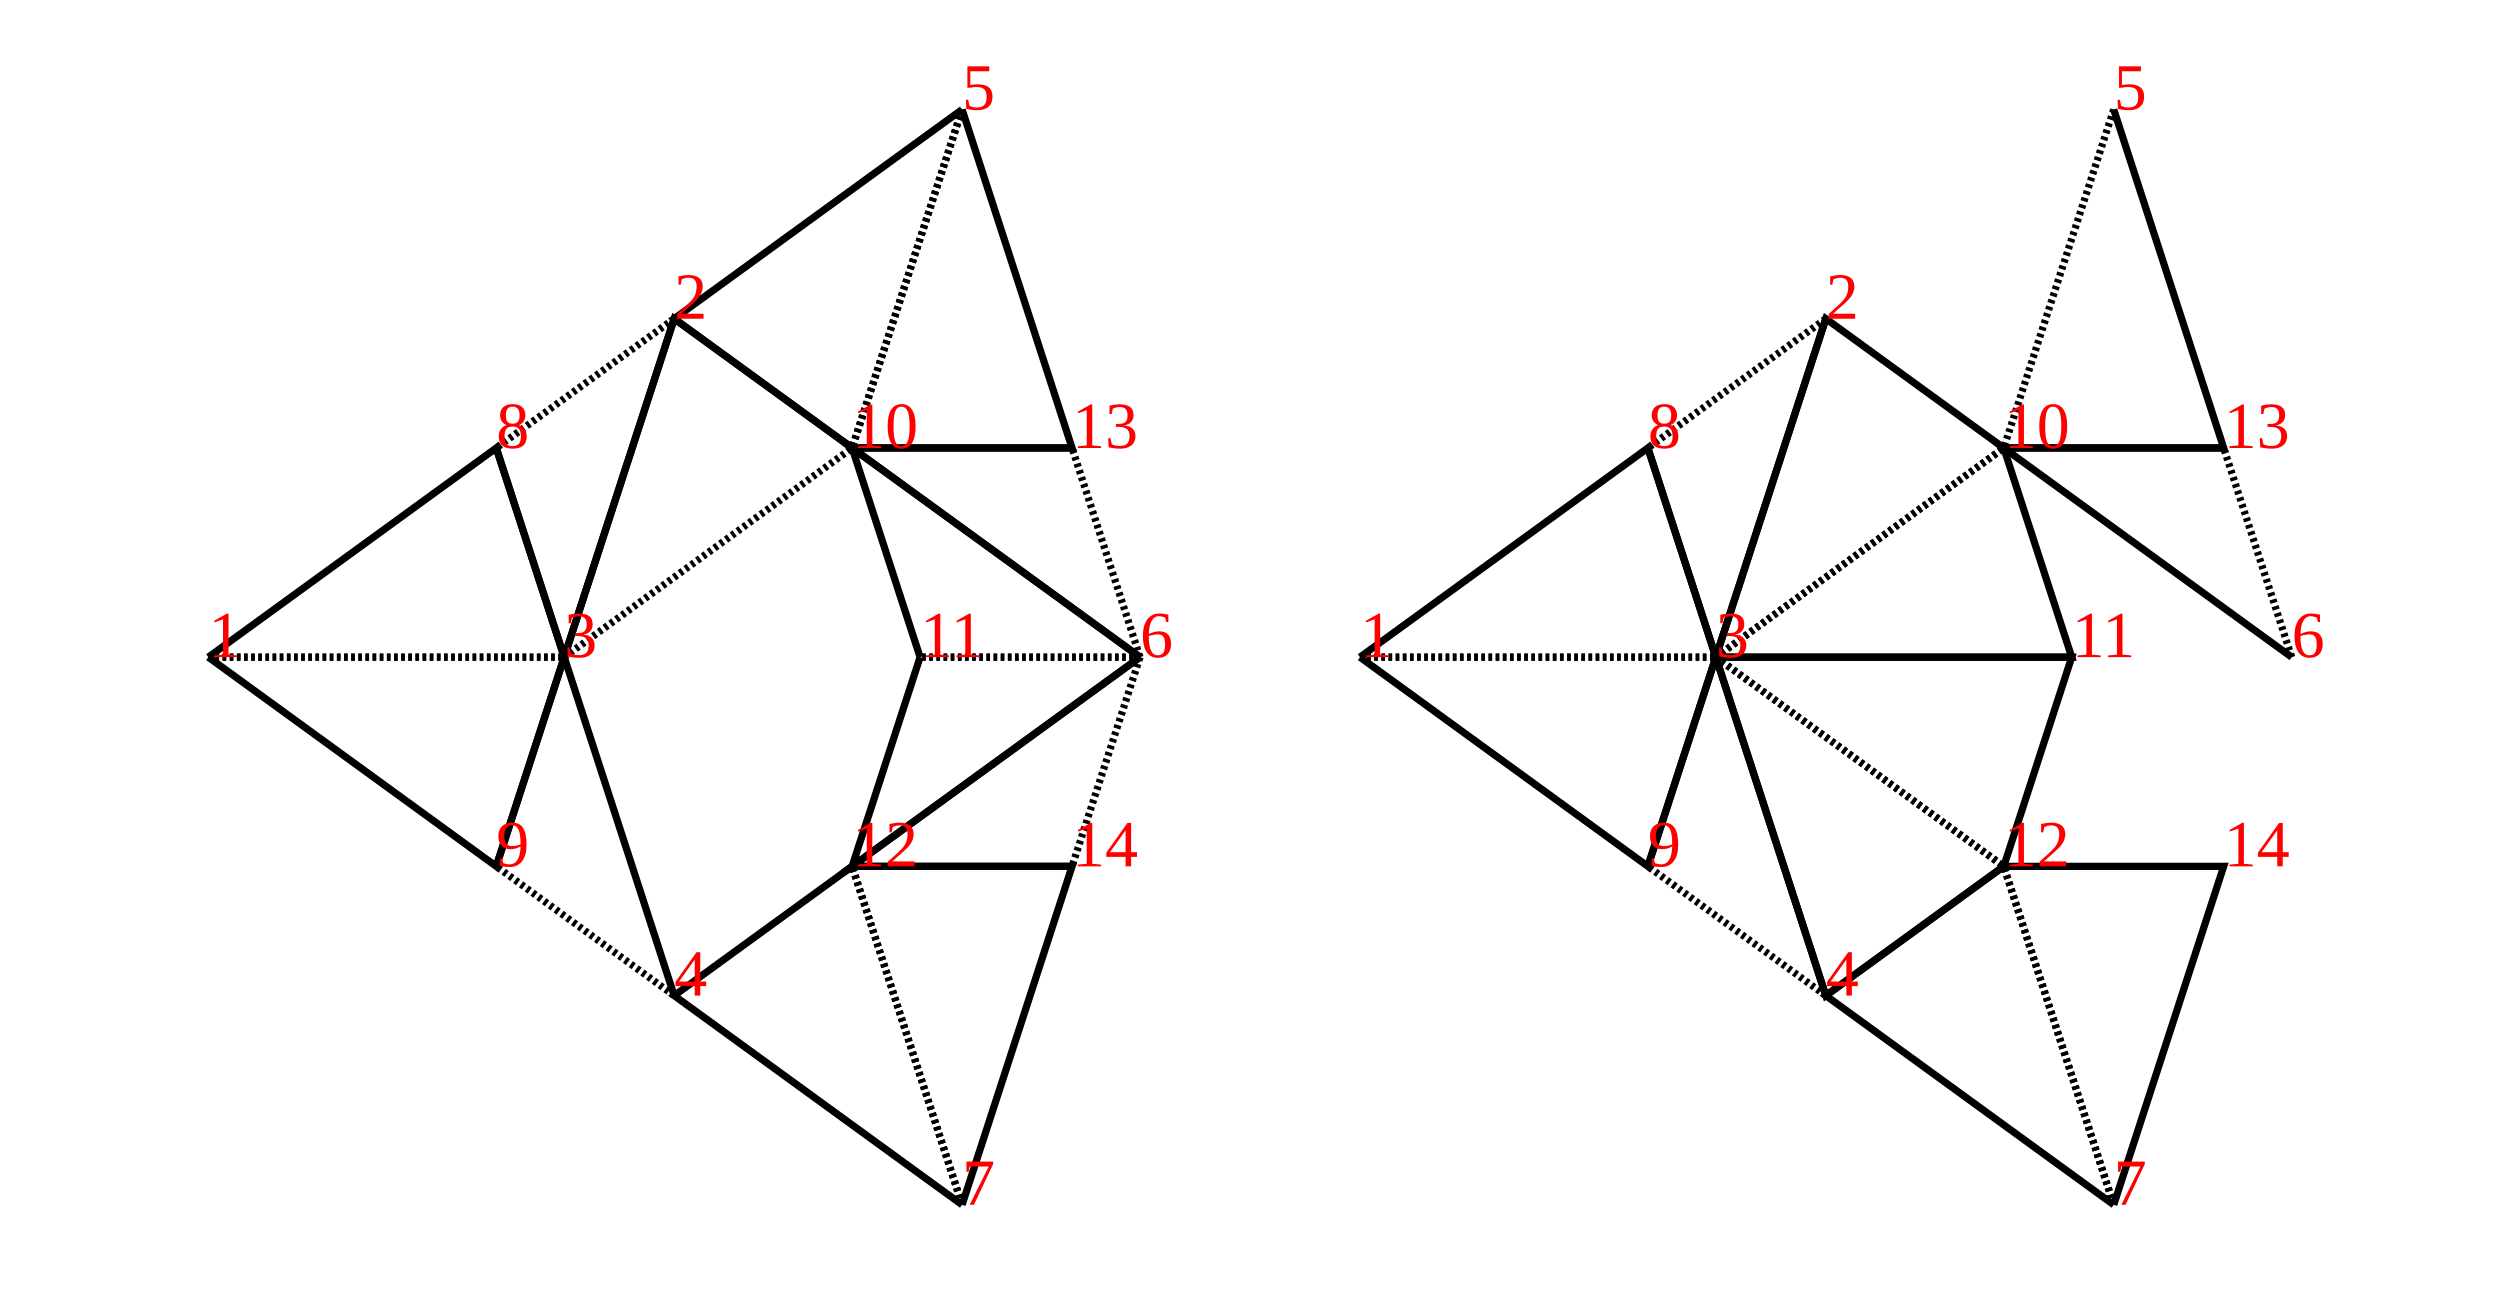
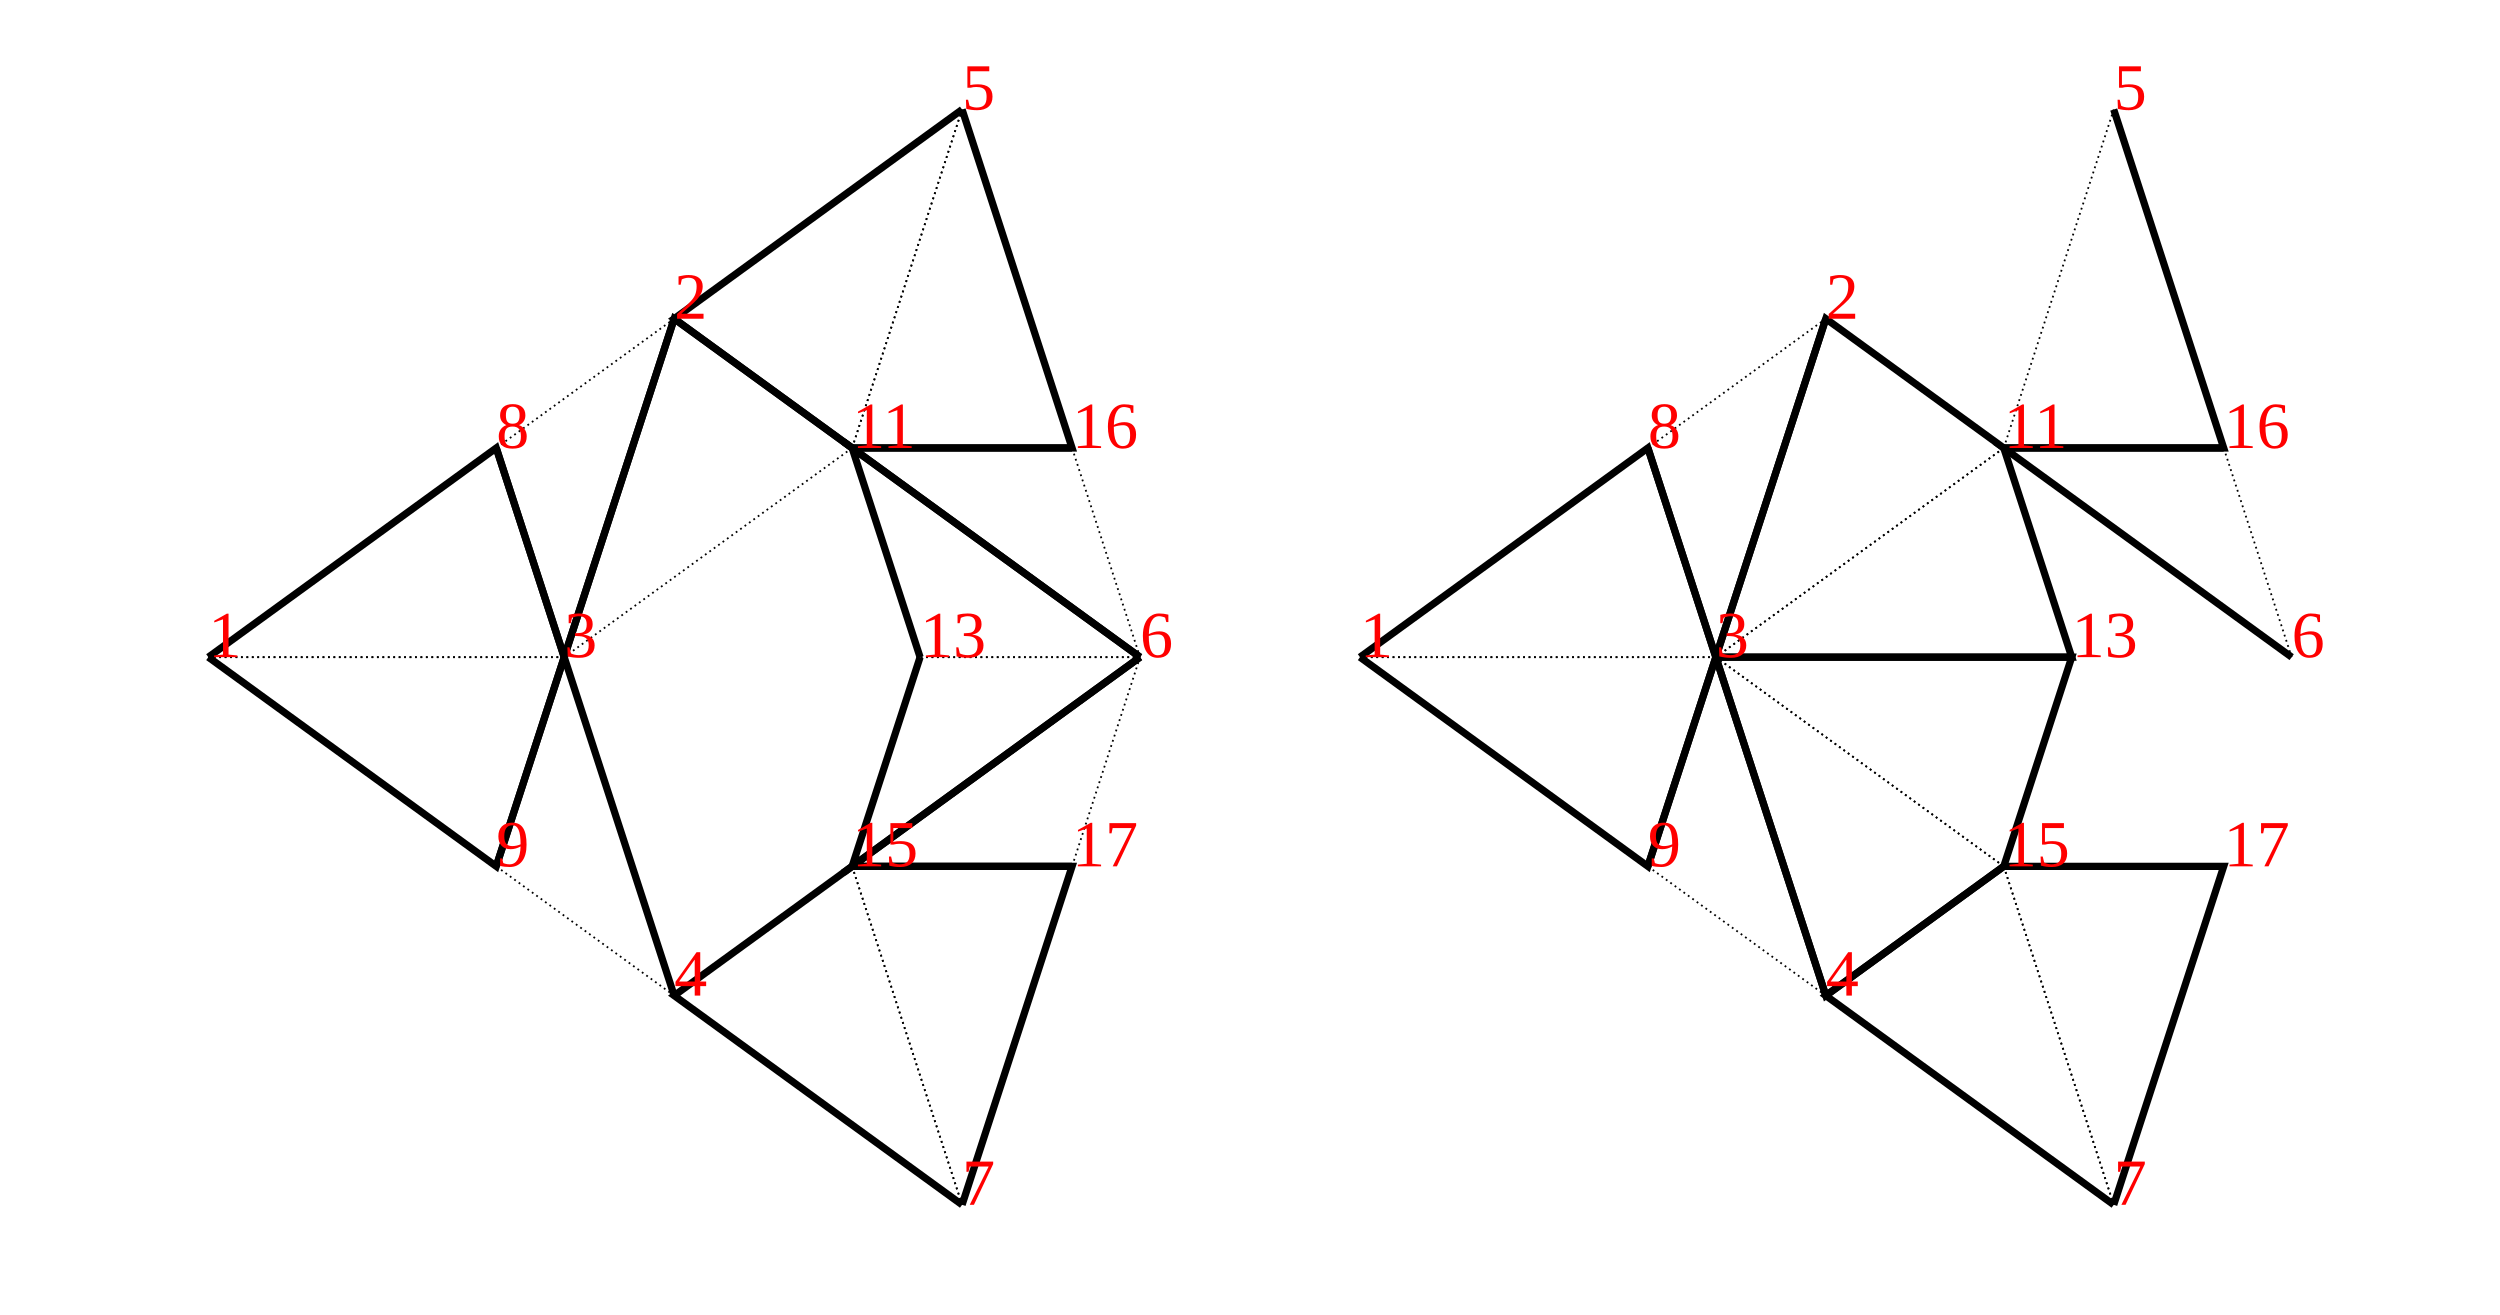
<svg xmlns="http://www.w3.org/2000/svg" stroke="rgb(0,0,0)" font-size="1" width="700" stroke-opacity="1" viewBox="0.0 0.0 700.0 368.012" height="368.012" version="1.1">
  <defs />
-   <g fill="rgb(0,0,0)" stroke="rgb(0,0,0)" stroke-dashoffset="0.0" stroke-dasharray="1.0,1.0" stroke-linecap="butt" stroke-width="2.03" stroke-miterlimit="10.0" fill-opacity="0.0" stroke-opacity="1.0" stroke-linejoin="miter">
+   <g fill="rgb(0,0,0)" stroke="rgb(0,0,0)" stroke-dashoffset="0.0" stroke-dasharray="0.508,1.015" stroke-linecap="butt" stroke-width="0.508" stroke-miterlimit="10.0" fill-opacity="0.0" stroke-opacity="1.0" stroke-linejoin="miter">
    <path d="M 591.844,337.344 l -30.792,-94.768 " />
  </g>
  <g fill="rgb(0,0,0)" stroke="rgb(0,0,0)" stroke-linecap="butt" stroke-width="2.03" stroke-miterlimit="10.0" fill-opacity="0.0" stroke-opacity="1.0" stroke-linejoin="miter">
    <path d="M 591.844,337.344 l 30.792,-94.768 l -61.584,-0 " />
  </g>
-   <g fill="rgb(0,0,0)" stroke="rgb(0,0,0)" stroke-dashoffset="0.0" stroke-dasharray="1.0,1.0" stroke-linecap="butt" stroke-width="2.03" stroke-miterlimit="10.0" fill-opacity="0.0" stroke-opacity="1.0" stroke-linejoin="miter">
+   <g fill="rgb(0,0,0)" stroke="rgb(0,0,0)" stroke-dashoffset="0.0" stroke-dasharray="0.508,1.015" stroke-linecap="butt" stroke-width="0.508" stroke-miterlimit="10.0" fill-opacity="0.0" stroke-opacity="1.0" stroke-linejoin="miter">
    <path d="M 591.844,337.344 l -30.792,-94.768 " />
  </g>
  <g fill="rgb(0,0,0)" stroke="rgb(0,0,0)" stroke-linecap="butt" stroke-width="2.03" stroke-miterlimit="10.0" fill-opacity="0.0" stroke-opacity="1.0" stroke-linejoin="miter">
    <path d="M 591.844,337.344 l -80.615,-58.57 l 49.823,-36.198 " />
  </g>
-   <g fill="rgb(0,0,0)" stroke="rgb(0,0,0)" stroke-dashoffset="0.0" stroke-dasharray="1.0,1.0" stroke-linecap="butt" stroke-width="2.03" stroke-miterlimit="10.0" fill-opacity="0.0" stroke-opacity="1.0" stroke-linejoin="miter">
+   <g fill="rgb(0,0,0)" stroke="rgb(0,0,0)" stroke-dashoffset="0.0" stroke-dasharray="0.508,1.015" stroke-linecap="butt" stroke-width="0.508" stroke-miterlimit="10.0" fill-opacity="0.0" stroke-opacity="1.0" stroke-linejoin="miter">
    <path d="M 480.437,184.006 l 80.615,58.57 " />
  </g>
  <g fill="rgb(0,0,0)" stroke="rgb(0,0,0)" stroke-linecap="butt" stroke-width="2.03" stroke-miterlimit="10.0" fill-opacity="0.0" stroke-opacity="1.0" stroke-linejoin="miter">
    <path d="M 480.437,184.006 l 99.645,0 l -19.03,58.57 " />
  </g>
-   <g fill="rgb(0,0,0)" stroke="rgb(0,0,0)" stroke-dashoffset="0.0" stroke-dasharray="1.0,1.0" stroke-linecap="butt" stroke-width="2.03" stroke-miterlimit="10.0" fill-opacity="0.0" stroke-opacity="1.0" stroke-linejoin="miter">
+   <g fill="rgb(0,0,0)" stroke="rgb(0,0,0)" stroke-dashoffset="0.0" stroke-dasharray="0.508,1.015" stroke-linecap="butt" stroke-width="0.508" stroke-miterlimit="10.0" fill-opacity="0.0" stroke-opacity="1.0" stroke-linejoin="miter">
    <path d="M 480.437,184.006 l 80.615,58.57 " />
  </g>
  <g fill="rgb(0,0,0)" stroke="rgb(0,0,0)" stroke-linecap="butt" stroke-width="2.03" stroke-miterlimit="10.0" fill-opacity="0.0" stroke-opacity="1.0" stroke-linejoin="miter">
    <path d="M 480.437,184.006 l 30.792,94.768 l 49.823,-36.198 " />
  </g>
-   <g fill="rgb(0,0,0)" stroke="rgb(0,0,0)" stroke-dashoffset="0.0" stroke-dasharray="1.0,1.0" stroke-linecap="butt" stroke-width="2.03" stroke-miterlimit="10.0" fill-opacity="0.0" stroke-opacity="1.0" stroke-linejoin="miter">
+   <g fill="rgb(0,0,0)" stroke="rgb(0,0,0)" stroke-dashoffset="0.0" stroke-dasharray="0.508,1.015" stroke-linecap="butt" stroke-width="0.508" stroke-miterlimit="10.0" fill-opacity="0.0" stroke-opacity="1.0" stroke-linejoin="miter">
    <path d="M 480.437,184.006 l 80.615,-58.57 " />
  </g>
  <g fill="rgb(0,0,0)" stroke="rgb(0,0,0)" stroke-linecap="butt" stroke-width="2.03" stroke-miterlimit="10.0" fill-opacity="0.0" stroke-opacity="1.0" stroke-linejoin="miter">
    <path d="M 480.437,184.006 l 99.645,0 l -19.03,-58.57 " />
  </g>
-   <g fill="rgb(0,0,0)" stroke="rgb(0,0,0)" stroke-dashoffset="0.0" stroke-dasharray="1.0,1.0" stroke-linecap="butt" stroke-width="2.03" stroke-miterlimit="10.0" fill-opacity="0.0" stroke-opacity="1.0" stroke-linejoin="miter">
+   <g fill="rgb(0,0,0)" stroke="rgb(0,0,0)" stroke-dashoffset="0.0" stroke-dasharray="0.508,1.015" stroke-linecap="butt" stroke-width="0.508" stroke-miterlimit="10.0" fill-opacity="0.0" stroke-opacity="1.0" stroke-linejoin="miter">
    <path d="M 480.437,184.006 l 80.615,-58.57 " />
  </g>
  <g fill="rgb(0,0,0)" stroke="rgb(0,0,0)" stroke-linecap="butt" stroke-width="2.03" stroke-miterlimit="10.0" fill-opacity="0.0" stroke-opacity="1.0" stroke-linejoin="miter">
    <path d="M 480.437,184.006 l 30.792,-94.768 l 49.823,36.198 " />
  </g>
-   <g fill="rgb(0,0,0)" stroke="rgb(0,0,0)" stroke-dashoffset="0.0" stroke-dasharray="1.0,1.0" stroke-linecap="butt" stroke-width="2.03" stroke-miterlimit="10.0" fill-opacity="0.0" stroke-opacity="1.0" stroke-linejoin="miter">
+   <g fill="rgb(0,0,0)" stroke="rgb(0,0,0)" stroke-dashoffset="0.0" stroke-dasharray="0.508,1.015" stroke-linecap="butt" stroke-width="0.508" stroke-miterlimit="10.0" fill-opacity="0.0" stroke-opacity="1.0" stroke-linejoin="miter">
    <path d="M 641.667,184.006 l -19.03,-58.57 " />
  </g>
  <g fill="rgb(0,0,0)" stroke="rgb(0,0,0)" stroke-linecap="butt" stroke-width="2.03" stroke-miterlimit="10.0" fill-opacity="0.0" stroke-opacity="1.0" stroke-linejoin="miter">
    <path d="M 641.667,184.006 l -80.615,-58.57 h 61.584 " />
  </g>
-   <g fill="rgb(0,0,0)" stroke="rgb(0,0,0)" stroke-dashoffset="0.0" stroke-dasharray="1.0,1.0" stroke-linecap="butt" stroke-width="2.03" stroke-miterlimit="10.0" fill-opacity="0.0" stroke-opacity="1.0" stroke-linejoin="miter">
+   <g fill="rgb(0,0,0)" stroke="rgb(0,0,0)" stroke-dashoffset="0.0" stroke-dasharray="0.508,1.015" stroke-linecap="butt" stroke-width="0.508" stroke-miterlimit="10.0" fill-opacity="0.0" stroke-opacity="1.0" stroke-linejoin="miter">
    <path d="M 591.844,30.668 l -30.792,94.768 " />
  </g>
  <g fill="rgb(0,0,0)" stroke="rgb(0,0,0)" stroke-linecap="butt" stroke-width="2.03" stroke-miterlimit="10.0" fill-opacity="0.0" stroke-opacity="1.0" stroke-linejoin="miter">
    <path d="M 591.844,30.668 l 30.792,94.768 l -61.584,-0 " />
  </g>
-   <g fill="rgb(0,0,0)" stroke="rgb(0,0,0)" stroke-dashoffset="0.0" stroke-dasharray="1.0,1.0" stroke-linecap="butt" stroke-width="2.03" stroke-miterlimit="10.0" fill-opacity="0.0" stroke-opacity="1.0" stroke-linejoin="miter">
+   <g fill="rgb(0,0,0)" stroke="rgb(0,0,0)" stroke-dashoffset="0.0" stroke-dasharray="0.508,1.015" stroke-linecap="butt" stroke-width="0.508" stroke-miterlimit="10.0" fill-opacity="0.0" stroke-opacity="1.0" stroke-linejoin="miter">
    <path d="M 511.229,278.774 l -49.823,-36.198 " />
  </g>
  <g fill="rgb(0,0,0)" stroke="rgb(0,0,0)" stroke-linecap="butt" stroke-width="2.03" stroke-miterlimit="10.0" fill-opacity="0.0" stroke-opacity="1.0" stroke-linejoin="miter">
    <path d="M 511.229,278.774 l -30.792,-94.768 l -19.03,58.57 " />
  </g>
-   <g fill="rgb(0,0,0)" stroke="rgb(0,0,0)" stroke-dashoffset="0.0" stroke-dasharray="1.0,1.0" stroke-linecap="butt" stroke-width="2.03" stroke-miterlimit="10.0" fill-opacity="0.0" stroke-opacity="1.0" stroke-linejoin="miter">
+   <g fill="rgb(0,0,0)" stroke="rgb(0,0,0)" stroke-dashoffset="0.0" stroke-dasharray="0.508,1.015" stroke-linecap="butt" stroke-width="0.508" stroke-miterlimit="10.0" fill-opacity="0.0" stroke-opacity="1.0" stroke-linejoin="miter">
    <path d="M 380.792,184.006 h 99.645 " />
  </g>
  <g fill="rgb(0,0,0)" stroke="rgb(0,0,0)" stroke-linecap="butt" stroke-width="2.03" stroke-miterlimit="10.0" fill-opacity="0.0" stroke-opacity="1.0" stroke-linejoin="miter">
    <path d="M 380.792,184.006 l 80.615,58.57 l 19.03,-58.57 " />
  </g>
-   <g fill="rgb(0,0,0)" stroke="rgb(0,0,0)" stroke-dashoffset="0.0" stroke-dasharray="1.0,1.0" stroke-linecap="butt" stroke-width="2.03" stroke-miterlimit="10.0" fill-opacity="0.0" stroke-opacity="1.0" stroke-linejoin="miter">
+   <g fill="rgb(0,0,0)" stroke="rgb(0,0,0)" stroke-dashoffset="0.0" stroke-dasharray="0.508,1.015" stroke-linecap="butt" stroke-width="0.508" stroke-miterlimit="10.0" fill-opacity="0.0" stroke-opacity="1.0" stroke-linejoin="miter">
    <path d="M 511.229,89.238 l -49.823,36.198 " />
  </g>
  <g fill="rgb(0,0,0)" stroke="rgb(0,0,0)" stroke-linecap="butt" stroke-width="2.03" stroke-miterlimit="10.0" fill-opacity="0.0" stroke-opacity="1.0" stroke-linejoin="miter">
    <path d="M 511.229,89.238 l -30.792,94.768 l -19.03,-58.57 " />
  </g>
-   <g fill="rgb(0,0,0)" stroke="rgb(0,0,0)" stroke-dashoffset="0.0" stroke-dasharray="1.0,1.0" stroke-linecap="butt" stroke-width="2.03" stroke-miterlimit="10.0" fill-opacity="0.0" stroke-opacity="1.0" stroke-linejoin="miter">
+   <g fill="rgb(0,0,0)" stroke="rgb(0,0,0)" stroke-dashoffset="0.0" stroke-dasharray="0.508,1.015" stroke-linecap="butt" stroke-width="0.508" stroke-miterlimit="10.0" fill-opacity="0.0" stroke-opacity="1.0" stroke-linejoin="miter">
    <path d="M 380.792,184.006 h 99.645 " />
  </g>
  <g fill="rgb(0,0,0)" stroke="rgb(0,0,0)" stroke-linecap="butt" stroke-width="2.03" stroke-miterlimit="10.0" fill-opacity="0.0" stroke-opacity="1.0" stroke-linejoin="miter">
    <path d="M 380.792,184.006 l 80.615,-58.57 l 19.03,58.57 " />
  </g>
  <g fill="rgb(255,0,0)" stroke="rgb(0,0,0)" stroke-linecap="butt" stroke-width="2.03" font-size="18.475px" stroke-miterlimit="10.0" fill-opacity="1.0" stroke-opacity="1.0" stroke-linejoin="miter">
-     <text dominant-baseline="alphabetic" stroke="none" transform="matrix(1,0,0,1,622.6361,242.5759)" text-anchor="start">14</text>
-   </g>
-   <g fill="rgb(255,0,0)" stroke="rgb(0,0,0)" stroke-linecap="butt" stroke-width="2.03" font-size="18.475px" stroke-miterlimit="10.0" fill-opacity="1.0" stroke-opacity="1.0" stroke-linejoin="miter">
-     <text dominant-baseline="alphabetic" stroke="none" transform="matrix(1,0,0,1,622.6361,125.4359)" text-anchor="start">13</text>
-   </g>
-   <g fill="rgb(255,0,0)" stroke="rgb(0,0,0)" stroke-linecap="butt" stroke-width="2.03" font-size="18.475px" stroke-miterlimit="10.0" fill-opacity="1.0" stroke-opacity="1.0" stroke-linejoin="miter">
-     <text dominant-baseline="alphabetic" stroke="none" transform="matrix(1,0,0,1,561.052,242.5759)" text-anchor="start">12</text>
-   </g>
-   <g fill="rgb(255,0,0)" stroke="rgb(0,0,0)" stroke-linecap="butt" stroke-width="2.03" font-size="18.475px" stroke-miterlimit="10.0" fill-opacity="1.0" stroke-opacity="1.0" stroke-linejoin="miter">
-     <text dominant-baseline="alphabetic" stroke="none" transform="matrix(1,0,0,1,580.0825,184.0059)" text-anchor="start">11</text>
-   </g>
-   <g fill="rgb(255,0,0)" stroke="rgb(0,0,0)" stroke-linecap="butt" stroke-width="2.03" font-size="18.475px" stroke-miterlimit="10.0" fill-opacity="1.0" stroke-opacity="1.0" stroke-linejoin="miter">
-     <text dominant-baseline="alphabetic" stroke="none" transform="matrix(1,0,0,1,561.052,125.4359)" text-anchor="start">10</text>
+     <text dominant-baseline="alphabetic" stroke="none" transform="matrix(1,0,0,1,622.6361,242.5759)" text-anchor="start">17</text>
+   </g>
+   <g fill="rgb(255,0,0)" stroke="rgb(0,0,0)" stroke-linecap="butt" stroke-width="2.03" font-size="18.475px" stroke-miterlimit="10.0" fill-opacity="1.0" stroke-opacity="1.0" stroke-linejoin="miter">
+     <text dominant-baseline="alphabetic" stroke="none" transform="matrix(1,0,0,1,622.6361,125.4359)" text-anchor="start">16</text>
+   </g>
+   <g fill="rgb(255,0,0)" stroke="rgb(0,0,0)" stroke-linecap="butt" stroke-width="2.03" font-size="18.475px" stroke-miterlimit="10.0" fill-opacity="1.0" stroke-opacity="1.0" stroke-linejoin="miter">
+     <text dominant-baseline="alphabetic" stroke="none" transform="matrix(1,0,0,1,561.052,242.5759)" text-anchor="start">15</text>
+   </g>
+   <g fill="rgb(255,0,0)" stroke="rgb(0,0,0)" stroke-linecap="butt" stroke-width="2.03" font-size="18.475px" stroke-miterlimit="10.0" fill-opacity="1.0" stroke-opacity="1.0" stroke-linejoin="miter">
+     <text dominant-baseline="alphabetic" stroke="none" transform="matrix(1,0,0,1,580.0825,184.0059)" text-anchor="start">13</text>
+   </g>
+   <g fill="rgb(255,0,0)" stroke="rgb(0,0,0)" stroke-linecap="butt" stroke-width="2.03" font-size="18.475px" stroke-miterlimit="10.0" fill-opacity="1.0" stroke-opacity="1.0" stroke-linejoin="miter">
+     <text dominant-baseline="alphabetic" stroke="none" transform="matrix(1,0,0,1,561.052,125.4359)" text-anchor="start">11</text>
  </g>
  <g fill="rgb(255,0,0)" stroke="rgb(0,0,0)" stroke-linecap="butt" stroke-width="2.03" font-size="18.475px" stroke-miterlimit="10.0" fill-opacity="1.0" stroke-opacity="1.0" stroke-linejoin="miter">
    <text dominant-baseline="alphabetic" stroke="none" transform="matrix(1,0,0,1,461.4068,242.5759)" text-anchor="start">9</text>
  </g>
  <g fill="rgb(255,0,0)" stroke="rgb(0,0,0)" stroke-linecap="butt" stroke-width="2.03" font-size="18.475px" stroke-miterlimit="10.0" fill-opacity="1.0" stroke-opacity="1.0" stroke-linejoin="miter">
    <text dominant-baseline="alphabetic" stroke="none" transform="matrix(1,0,0,1,461.4068,125.4359)" text-anchor="start">8</text>
  </g>
  <g fill="rgb(255,0,0)" stroke="rgb(0,0,0)" stroke-linecap="butt" stroke-width="2.03" font-size="18.475px" stroke-miterlimit="10.0" fill-opacity="1.0" stroke-opacity="1.0" stroke-linejoin="miter">
    <text dominant-baseline="alphabetic" stroke="none" transform="matrix(1,0,0,1,591.8441,337.3441)" text-anchor="start">7</text>
  </g>
  <g fill="rgb(255,0,0)" stroke="rgb(0,0,0)" stroke-linecap="butt" stroke-width="2.03" font-size="18.475px" stroke-miterlimit="10.0" fill-opacity="1.0" stroke-opacity="1.0" stroke-linejoin="miter">
    <text dominant-baseline="alphabetic" stroke="none" transform="matrix(1,0,0,1,641.6667,184.0059)" text-anchor="start">6</text>
  </g>
  <g fill="rgb(255,0,0)" stroke="rgb(0,0,0)" stroke-linecap="butt" stroke-width="2.03" font-size="18.475px" stroke-miterlimit="10.0" fill-opacity="1.0" stroke-opacity="1.0" stroke-linejoin="miter">
    <text dominant-baseline="alphabetic" stroke="none" transform="matrix(1,0,0,1,591.8441,30.6676)" text-anchor="start">5</text>
  </g>
  <g fill="rgb(255,0,0)" stroke="rgb(0,0,0)" stroke-linecap="butt" stroke-width="2.03" font-size="18.475px" stroke-miterlimit="10.0" fill-opacity="1.0" stroke-opacity="1.0" stroke-linejoin="miter">
    <text dominant-baseline="alphabetic" stroke="none" transform="matrix(1,0,0,1,511.2294,278.7741)" text-anchor="start">4</text>
  </g>
  <g fill="rgb(255,0,0)" stroke="rgb(0,0,0)" stroke-linecap="butt" stroke-width="2.03" font-size="18.475px" stroke-miterlimit="10.0" fill-opacity="1.0" stroke-opacity="1.0" stroke-linejoin="miter">
    <text dominant-baseline="alphabetic" stroke="none" transform="matrix(1,0,0,1,480.4373,184.0059)" text-anchor="start">3</text>
  </g>
  <g fill="rgb(255,0,0)" stroke="rgb(0,0,0)" stroke-linecap="butt" stroke-width="2.03" font-size="18.475px" stroke-miterlimit="10.0" fill-opacity="1.0" stroke-opacity="1.0" stroke-linejoin="miter">
    <text dominant-baseline="alphabetic" stroke="none" transform="matrix(1,0,0,1,511.2294,89.2376)" text-anchor="start">2</text>
  </g>
  <g fill="rgb(255,0,0)" stroke="rgb(0,0,0)" stroke-linecap="butt" stroke-width="2.03" font-size="18.475px" stroke-miterlimit="10.0" fill-opacity="1.0" stroke-opacity="1.0" stroke-linejoin="miter">
    <text dominant-baseline="alphabetic" stroke="none" transform="matrix(1,0,0,1,380.7921,184.0059)" text-anchor="start">1</text>
  </g>
-   <g fill="rgb(0,0,0)" stroke="rgb(0,0,0)" stroke-dashoffset="0.0" stroke-dasharray="1.0,1.0" stroke-linecap="butt" stroke-width="2.03" stroke-miterlimit="10.0" fill-opacity="0.0" stroke-opacity="1.0" stroke-linejoin="miter">
+   <g fill="rgb(0,0,0)" stroke="rgb(0,0,0)" stroke-dashoffset="0.0" stroke-dasharray="0.508,1.015" stroke-linecap="butt" stroke-width="0.508" stroke-miterlimit="10.0" fill-opacity="0.0" stroke-opacity="1.0" stroke-linejoin="miter">
    <path d="M 319.208,184.006 l -19.03,58.57 " />
  </g>
  <g fill="rgb(0,0,0)" stroke="rgb(0,0,0)" stroke-linecap="butt" stroke-width="2.03" stroke-miterlimit="10.0" fill-opacity="0.0" stroke-opacity="1.0" stroke-linejoin="miter">
    <path d="M 319.208,184.006 l -80.615,58.57 l 61.584,-0 " />
  </g>
-   <g fill="rgb(0,0,0)" stroke="rgb(0,0,0)" stroke-dashoffset="0.0" stroke-dasharray="1.0,1.0" stroke-linecap="butt" stroke-width="2.03" stroke-miterlimit="10.0" fill-opacity="0.0" stroke-opacity="1.0" stroke-linejoin="miter">
+   <g fill="rgb(0,0,0)" stroke="rgb(0,0,0)" stroke-dashoffset="0.0" stroke-dasharray="0.508,1.015" stroke-linecap="butt" stroke-width="0.508" stroke-miterlimit="10.0" fill-opacity="0.0" stroke-opacity="1.0" stroke-linejoin="miter">
    <path d="M 269.385,337.344 l -30.792,-94.768 " />
  </g>
  <g fill="rgb(0,0,0)" stroke="rgb(0,0,0)" stroke-linecap="butt" stroke-width="2.03" stroke-miterlimit="10.0" fill-opacity="0.0" stroke-opacity="1.0" stroke-linejoin="miter">
    <path d="M 269.385,337.344 l 30.792,-94.768 l -61.584,-0 " />
  </g>
-   <g fill="rgb(0,0,0)" stroke="rgb(0,0,0)" stroke-dashoffset="0.0" stroke-dasharray="1.0,1.0" stroke-linecap="butt" stroke-width="2.03" stroke-miterlimit="10.0" fill-opacity="0.0" stroke-opacity="1.0" stroke-linejoin="miter">
+   <g fill="rgb(0,0,0)" stroke="rgb(0,0,0)" stroke-dashoffset="0.0" stroke-dasharray="0.508,1.015" stroke-linecap="butt" stroke-width="0.508" stroke-miterlimit="10.0" fill-opacity="0.0" stroke-opacity="1.0" stroke-linejoin="miter">
    <path d="M 269.385,337.344 l -30.792,-94.768 " />
  </g>
  <g fill="rgb(0,0,0)" stroke="rgb(0,0,0)" stroke-linecap="butt" stroke-width="2.03" stroke-miterlimit="10.0" fill-opacity="0.0" stroke-opacity="1.0" stroke-linejoin="miter">
    <path d="M 269.385,337.344 l -80.615,-58.57 l 49.823,-36.198 " />
  </g>
-   <g fill="rgb(0,0,0)" stroke="rgb(0,0,0)" stroke-dashoffset="0.0" stroke-dasharray="1.0,1.0" stroke-linecap="butt" stroke-width="2.03" stroke-miterlimit="10.0" fill-opacity="0.0" stroke-opacity="1.0" stroke-linejoin="miter">
+   <g fill="rgb(0,0,0)" stroke="rgb(0,0,0)" stroke-dashoffset="0.0" stroke-dasharray="0.508,1.015" stroke-linecap="butt" stroke-width="0.508" stroke-miterlimit="10.0" fill-opacity="0.0" stroke-opacity="1.0" stroke-linejoin="miter">
    <path d="M 319.208,184.006 l -61.584,-0 " />
  </g>
  <g fill="rgb(0,0,0)" stroke="rgb(0,0,0)" stroke-linecap="butt" stroke-width="2.03" stroke-miterlimit="10.0" fill-opacity="0.0" stroke-opacity="1.0" stroke-linejoin="miter">
    <path d="M 319.208,184.006 l -80.615,58.57 l 19.03,-58.57 " />
  </g>
-   <g fill="rgb(0,0,0)" stroke="rgb(0,0,0)" stroke-dashoffset="0.0" stroke-dasharray="1.0,1.0" stroke-linecap="butt" stroke-width="2.03" stroke-miterlimit="10.0" fill-opacity="0.0" stroke-opacity="1.0" stroke-linejoin="miter">
+   <g fill="rgb(0,0,0)" stroke="rgb(0,0,0)" stroke-dashoffset="0.0" stroke-dasharray="0.508,1.015" stroke-linecap="butt" stroke-width="0.508" stroke-miterlimit="10.0" fill-opacity="0.0" stroke-opacity="1.0" stroke-linejoin="miter">
    <path d="M 319.208,184.006 l -61.584,-0 " />
  </g>
  <g fill="rgb(0,0,0)" stroke="rgb(0,0,0)" stroke-linecap="butt" stroke-width="2.03" stroke-miterlimit="10.0" fill-opacity="0.0" stroke-opacity="1.0" stroke-linejoin="miter">
    <path d="M 319.208,184.006 l -80.615,-58.57 l 19.03,58.57 " />
  </g>
-   <g fill="rgb(0,0,0)" stroke="rgb(0,0,0)" stroke-dashoffset="0.0" stroke-dasharray="1.0,1.0" stroke-linecap="butt" stroke-width="2.03" stroke-miterlimit="10.0" fill-opacity="0.0" stroke-opacity="1.0" stroke-linejoin="miter">
+   <g fill="rgb(0,0,0)" stroke="rgb(0,0,0)" stroke-dashoffset="0.0" stroke-dasharray="0.508,1.015" stroke-linecap="butt" stroke-width="0.508" stroke-miterlimit="10.0" fill-opacity="0.0" stroke-opacity="1.0" stroke-linejoin="miter">
    <path d="M 157.979,184.006 l 80.615,-58.57 " />
  </g>
  <g fill="rgb(0,0,0)" stroke="rgb(0,0,0)" stroke-linecap="butt" stroke-width="2.03" stroke-miterlimit="10.0" fill-opacity="0.0" stroke-opacity="1.0" stroke-linejoin="miter">
    <path d="M 157.979,184.006 l 30.792,-94.768 l 49.823,36.198 " />
  </g>
-   <g fill="rgb(0,0,0)" stroke="rgb(0,0,0)" stroke-dashoffset="0.0" stroke-dasharray="1.0,1.0" stroke-linecap="butt" stroke-width="2.03" stroke-miterlimit="10.0" fill-opacity="0.0" stroke-opacity="1.0" stroke-linejoin="miter">
+   <g fill="rgb(0,0,0)" stroke="rgb(0,0,0)" stroke-dashoffset="0.0" stroke-dasharray="0.508,1.015" stroke-linecap="butt" stroke-width="0.508" stroke-miterlimit="10.0" fill-opacity="0.0" stroke-opacity="1.0" stroke-linejoin="miter">
    <path d="M 319.208,184.006 l -19.03,-58.57 " />
  </g>
  <g fill="rgb(0,0,0)" stroke="rgb(0,0,0)" stroke-linecap="butt" stroke-width="2.03" stroke-miterlimit="10.0" fill-opacity="0.0" stroke-opacity="1.0" stroke-linejoin="miter">
    <path d="M 319.208,184.006 l -80.615,-58.57 h 61.584 " />
  </g>
-   <g fill="rgb(0,0,0)" stroke="rgb(0,0,0)" stroke-dashoffset="0.0" stroke-dasharray="1.0,1.0" stroke-linecap="butt" stroke-width="2.03" stroke-miterlimit="10.0" fill-opacity="0.0" stroke-opacity="1.0" stroke-linejoin="miter">
+   <g fill="rgb(0,0,0)" stroke="rgb(0,0,0)" stroke-dashoffset="0.0" stroke-dasharray="0.508,1.015" stroke-linecap="butt" stroke-width="0.508" stroke-miterlimit="10.0" fill-opacity="0.0" stroke-opacity="1.0" stroke-linejoin="miter">
    <path d="M 269.385,30.668 l -30.792,94.768 " />
  </g>
  <g fill="rgb(0,0,0)" stroke="rgb(0,0,0)" stroke-linecap="butt" stroke-width="2.03" stroke-miterlimit="10.0" fill-opacity="0.0" stroke-opacity="1.0" stroke-linejoin="miter">
    <path d="M 269.385,30.668 l 30.792,94.768 l -61.584,-0 " />
  </g>
-   <g fill="rgb(0,0,0)" stroke="rgb(0,0,0)" stroke-dashoffset="0.0" stroke-dasharray="1.0,1.0" stroke-linecap="butt" stroke-width="2.03" stroke-miterlimit="10.0" fill-opacity="0.0" stroke-opacity="1.0" stroke-linejoin="miter">
+   <g fill="rgb(0,0,0)" stroke="rgb(0,0,0)" stroke-dashoffset="0.0" stroke-dasharray="0.508,1.015" stroke-linecap="butt" stroke-width="0.508" stroke-miterlimit="10.0" fill-opacity="0.0" stroke-opacity="1.0" stroke-linejoin="miter">
    <path d="M 269.385,30.668 l -30.792,94.768 " />
  </g>
  <g fill="rgb(0,0,0)" stroke="rgb(0,0,0)" stroke-linecap="butt" stroke-width="2.03" stroke-miterlimit="10.0" fill-opacity="0.0" stroke-opacity="1.0" stroke-linejoin="miter">
    <path d="M 269.385,30.668 l -80.615,58.57 l 49.823,36.198 " />
  </g>
-   <g fill="rgb(0,0,0)" stroke="rgb(0,0,0)" stroke-dashoffset="0.0" stroke-dasharray="1.0,1.0" stroke-linecap="butt" stroke-width="2.03" stroke-miterlimit="10.0" fill-opacity="0.0" stroke-opacity="1.0" stroke-linejoin="miter">
+   <g fill="rgb(0,0,0)" stroke="rgb(0,0,0)" stroke-dashoffset="0.0" stroke-dasharray="0.508,1.015" stroke-linecap="butt" stroke-width="0.508" stroke-miterlimit="10.0" fill-opacity="0.0" stroke-opacity="1.0" stroke-linejoin="miter">
    <path d="M 188.771,278.774 l -49.823,-36.198 " />
  </g>
  <g fill="rgb(0,0,0)" stroke="rgb(0,0,0)" stroke-linecap="butt" stroke-width="2.03" stroke-miterlimit="10.0" fill-opacity="0.0" stroke-opacity="1.0" stroke-linejoin="miter">
    <path d="M 188.771,278.774 l -30.792,-94.768 l -19.03,58.57 " />
  </g>
-   <g fill="rgb(0,0,0)" stroke="rgb(0,0,0)" stroke-dashoffset="0.0" stroke-dasharray="1.0,1.0" stroke-linecap="butt" stroke-width="2.03" stroke-miterlimit="10.0" fill-opacity="0.0" stroke-opacity="1.0" stroke-linejoin="miter">
+   <g fill="rgb(0,0,0)" stroke="rgb(0,0,0)" stroke-dashoffset="0.0" stroke-dasharray="0.508,1.015" stroke-linecap="butt" stroke-width="0.508" stroke-miterlimit="10.0" fill-opacity="0.0" stroke-opacity="1.0" stroke-linejoin="miter">
    <path d="M 58.333,184.006 h 99.645 " />
  </g>
  <g fill="rgb(0,0,0)" stroke="rgb(0,0,0)" stroke-linecap="butt" stroke-width="2.03" stroke-miterlimit="10.0" fill-opacity="0.0" stroke-opacity="1.0" stroke-linejoin="miter">
    <path d="M 58.333,184.006 l 80.615,58.57 l 19.03,-58.57 " />
  </g>
-   <g fill="rgb(0,0,0)" stroke="rgb(0,0,0)" stroke-dashoffset="0.0" stroke-dasharray="1.0,1.0" stroke-linecap="butt" stroke-width="2.03" stroke-miterlimit="10.0" fill-opacity="0.0" stroke-opacity="1.0" stroke-linejoin="miter">
+   <g fill="rgb(0,0,0)" stroke="rgb(0,0,0)" stroke-dashoffset="0.0" stroke-dasharray="0.508,1.015" stroke-linecap="butt" stroke-width="0.508" stroke-miterlimit="10.0" fill-opacity="0.0" stroke-opacity="1.0" stroke-linejoin="miter">
    <path d="M 188.771,89.238 l -49.823,36.198 " />
  </g>
  <g fill="rgb(0,0,0)" stroke="rgb(0,0,0)" stroke-linecap="butt" stroke-width="2.03" stroke-miterlimit="10.0" fill-opacity="0.0" stroke-opacity="1.0" stroke-linejoin="miter">
    <path d="M 188.771,89.238 l -30.792,94.768 l -19.03,-58.57 " />
  </g>
-   <g fill="rgb(0,0,0)" stroke="rgb(0,0,0)" stroke-dashoffset="0.0" stroke-dasharray="1.0,1.0" stroke-linecap="butt" stroke-width="2.03" stroke-miterlimit="10.0" fill-opacity="0.0" stroke-opacity="1.0" stroke-linejoin="miter">
+   <g fill="rgb(0,0,0)" stroke="rgb(0,0,0)" stroke-dashoffset="0.0" stroke-dasharray="0.508,1.015" stroke-linecap="butt" stroke-width="0.508" stroke-miterlimit="10.0" fill-opacity="0.0" stroke-opacity="1.0" stroke-linejoin="miter">
    <path d="M 58.333,184.006 h 99.645 " />
  </g>
  <g fill="rgb(0,0,0)" stroke="rgb(0,0,0)" stroke-linecap="butt" stroke-width="2.03" stroke-miterlimit="10.0" fill-opacity="0.0" stroke-opacity="1.0" stroke-linejoin="miter">
    <path d="M 58.333,184.006 l 80.615,-58.57 l 19.03,58.57 " />
  </g>
  <g fill="rgb(255,0,0)" stroke="rgb(0,0,0)" stroke-linecap="butt" stroke-width="2.03" font-size="18.475px" stroke-miterlimit="10.0" fill-opacity="1.0" stroke-opacity="1.0" stroke-linejoin="miter">
-     <text dominant-baseline="alphabetic" stroke="none" transform="matrix(1,0,0,1,300.1774,242.5759)" text-anchor="start">14</text>
-   </g>
-   <g fill="rgb(255,0,0)" stroke="rgb(0,0,0)" stroke-linecap="butt" stroke-width="2.03" font-size="18.475px" stroke-miterlimit="10.0" fill-opacity="1.0" stroke-opacity="1.0" stroke-linejoin="miter">
-     <text dominant-baseline="alphabetic" stroke="none" transform="matrix(1,0,0,1,300.1774,125.4359)" text-anchor="start">13</text>
-   </g>
-   <g fill="rgb(255,0,0)" stroke="rgb(0,0,0)" stroke-linecap="butt" stroke-width="2.03" font-size="18.475px" stroke-miterlimit="10.0" fill-opacity="1.0" stroke-opacity="1.0" stroke-linejoin="miter">
-     <text dominant-baseline="alphabetic" stroke="none" transform="matrix(1,0,0,1,238.5932,242.5759)" text-anchor="start">12</text>
-   </g>
-   <g fill="rgb(255,0,0)" stroke="rgb(0,0,0)" stroke-linecap="butt" stroke-width="2.03" font-size="18.475px" stroke-miterlimit="10.0" fill-opacity="1.0" stroke-opacity="1.0" stroke-linejoin="miter">
-     <text dominant-baseline="alphabetic" stroke="none" transform="matrix(1,0,0,1,257.6238,184.0059)" text-anchor="start">11</text>
-   </g>
-   <g fill="rgb(255,0,0)" stroke="rgb(0,0,0)" stroke-linecap="butt" stroke-width="2.03" font-size="18.475px" stroke-miterlimit="10.0" fill-opacity="1.0" stroke-opacity="1.0" stroke-linejoin="miter">
-     <text dominant-baseline="alphabetic" stroke="none" transform="matrix(1,0,0,1,238.5932,125.4359)" text-anchor="start">10</text>
+     <text dominant-baseline="alphabetic" stroke="none" transform="matrix(1,0,0,1,300.1774,242.5759)" text-anchor="start">17</text>
+   </g>
+   <g fill="rgb(255,0,0)" stroke="rgb(0,0,0)" stroke-linecap="butt" stroke-width="2.03" font-size="18.475px" stroke-miterlimit="10.0" fill-opacity="1.0" stroke-opacity="1.0" stroke-linejoin="miter">
+     <text dominant-baseline="alphabetic" stroke="none" transform="matrix(1,0,0,1,300.1774,125.4359)" text-anchor="start">16</text>
+   </g>
+   <g fill="rgb(255,0,0)" stroke="rgb(0,0,0)" stroke-linecap="butt" stroke-width="2.03" font-size="18.475px" stroke-miterlimit="10.0" fill-opacity="1.0" stroke-opacity="1.0" stroke-linejoin="miter">
+     <text dominant-baseline="alphabetic" stroke="none" transform="matrix(1,0,0,1,238.5932,242.5759)" text-anchor="start">15</text>
+   </g>
+   <g fill="rgb(255,0,0)" stroke="rgb(0,0,0)" stroke-linecap="butt" stroke-width="2.03" font-size="18.475px" stroke-miterlimit="10.0" fill-opacity="1.0" stroke-opacity="1.0" stroke-linejoin="miter">
+     <text dominant-baseline="alphabetic" stroke="none" transform="matrix(1,0,0,1,257.6238,184.0059)" text-anchor="start">13</text>
+   </g>
+   <g fill="rgb(255,0,0)" stroke="rgb(0,0,0)" stroke-linecap="butt" stroke-width="2.03" font-size="18.475px" stroke-miterlimit="10.0" fill-opacity="1.0" stroke-opacity="1.0" stroke-linejoin="miter">
+     <text dominant-baseline="alphabetic" stroke="none" transform="matrix(1,0,0,1,238.5932,125.4359)" text-anchor="start">11</text>
  </g>
  <g fill="rgb(255,0,0)" stroke="rgb(0,0,0)" stroke-linecap="butt" stroke-width="2.03" font-size="18.475px" stroke-miterlimit="10.0" fill-opacity="1.0" stroke-opacity="1.0" stroke-linejoin="miter">
    <text dominant-baseline="alphabetic" stroke="none" transform="matrix(1,0,0,1,138.948,242.5759)" text-anchor="start">9</text>
  </g>
  <g fill="rgb(255,0,0)" stroke="rgb(0,0,0)" stroke-linecap="butt" stroke-width="2.03" font-size="18.475px" stroke-miterlimit="10.0" fill-opacity="1.0" stroke-opacity="1.0" stroke-linejoin="miter">
    <text dominant-baseline="alphabetic" stroke="none" transform="matrix(1,0,0,1,138.948,125.4359)" text-anchor="start">8</text>
  </g>
  <g fill="rgb(255,0,0)" stroke="rgb(0,0,0)" stroke-linecap="butt" stroke-width="2.03" font-size="18.475px" stroke-miterlimit="10.0" fill-opacity="1.0" stroke-opacity="1.0" stroke-linejoin="miter">
    <text dominant-baseline="alphabetic" stroke="none" transform="matrix(1,0,0,1,269.3853,337.3441)" text-anchor="start">7</text>
  </g>
  <g fill="rgb(255,0,0)" stroke="rgb(0,0,0)" stroke-linecap="butt" stroke-width="2.03" font-size="18.475px" stroke-miterlimit="10.0" fill-opacity="1.0" stroke-opacity="1.0" stroke-linejoin="miter">
    <text dominant-baseline="alphabetic" stroke="none" transform="matrix(1,0,0,1,319.2079,184.0059)" text-anchor="start">6</text>
  </g>
  <g fill="rgb(255,0,0)" stroke="rgb(0,0,0)" stroke-linecap="butt" stroke-width="2.03" font-size="18.475px" stroke-miterlimit="10.0" fill-opacity="1.0" stroke-opacity="1.0" stroke-linejoin="miter">
    <text dominant-baseline="alphabetic" stroke="none" transform="matrix(1,0,0,1,269.3853,30.6676)" text-anchor="start">5</text>
  </g>
  <g fill="rgb(255,0,0)" stroke="rgb(0,0,0)" stroke-linecap="butt" stroke-width="2.03" font-size="18.475px" stroke-miterlimit="10.0" fill-opacity="1.0" stroke-opacity="1.0" stroke-linejoin="miter">
    <text dominant-baseline="alphabetic" stroke="none" transform="matrix(1,0,0,1,188.7706,278.7741)" text-anchor="start">4</text>
  </g>
  <g fill="rgb(255,0,0)" stroke="rgb(0,0,0)" stroke-linecap="butt" stroke-width="2.03" font-size="18.475px" stroke-miterlimit="10.0" fill-opacity="1.0" stroke-opacity="1.0" stroke-linejoin="miter">
    <text dominant-baseline="alphabetic" stroke="none" transform="matrix(1,0,0,1,157.9786,184.0059)" text-anchor="start">3</text>
  </g>
  <g fill="rgb(255,0,0)" stroke="rgb(0,0,0)" stroke-linecap="butt" stroke-width="2.03" font-size="18.475px" stroke-miterlimit="10.0" fill-opacity="1.0" stroke-opacity="1.0" stroke-linejoin="miter">
    <text dominant-baseline="alphabetic" stroke="none" transform="matrix(1,0,0,1,188.7706,89.2376)" text-anchor="start">2</text>
  </g>
  <g fill="rgb(255,0,0)" stroke="rgb(0,0,0)" stroke-linecap="butt" stroke-width="2.03" font-size="18.475px" stroke-miterlimit="10.0" fill-opacity="1.0" stroke-opacity="1.0" stroke-linejoin="miter">
    <text dominant-baseline="alphabetic" stroke="none" transform="matrix(1,0,0,1,58.3333,184.0059)" text-anchor="start">1</text>
  </g>
</svg>
